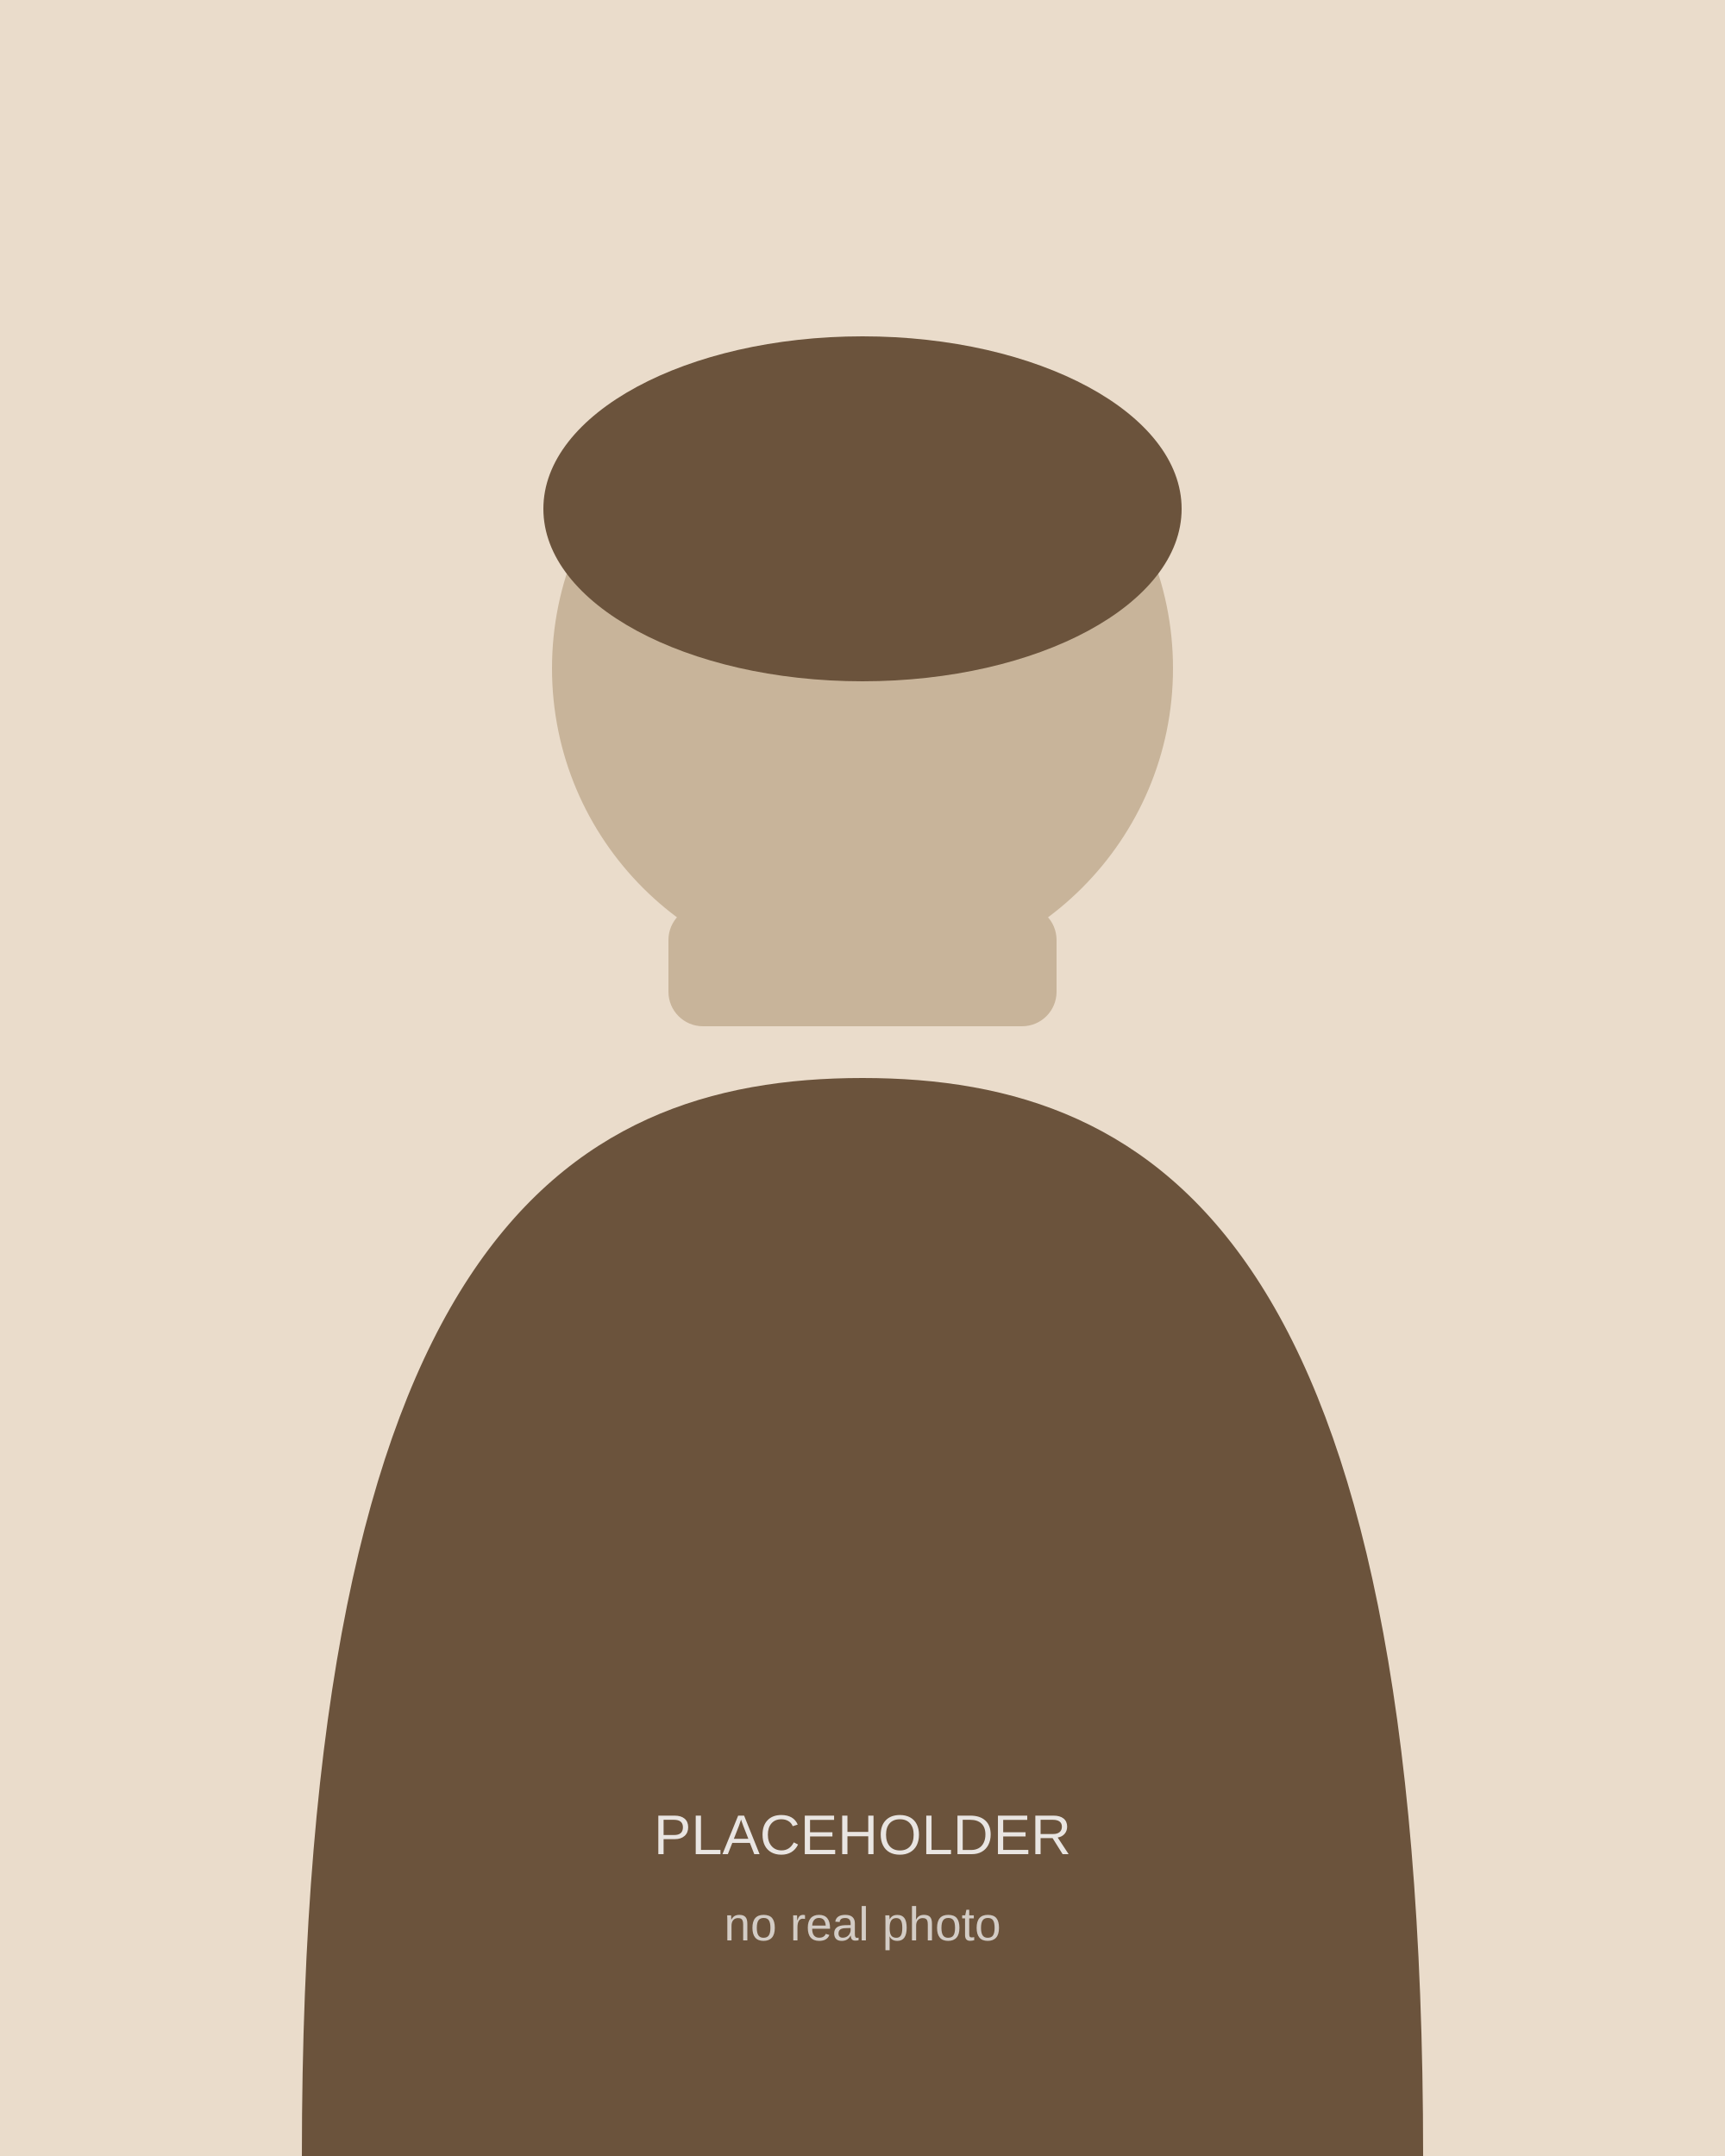
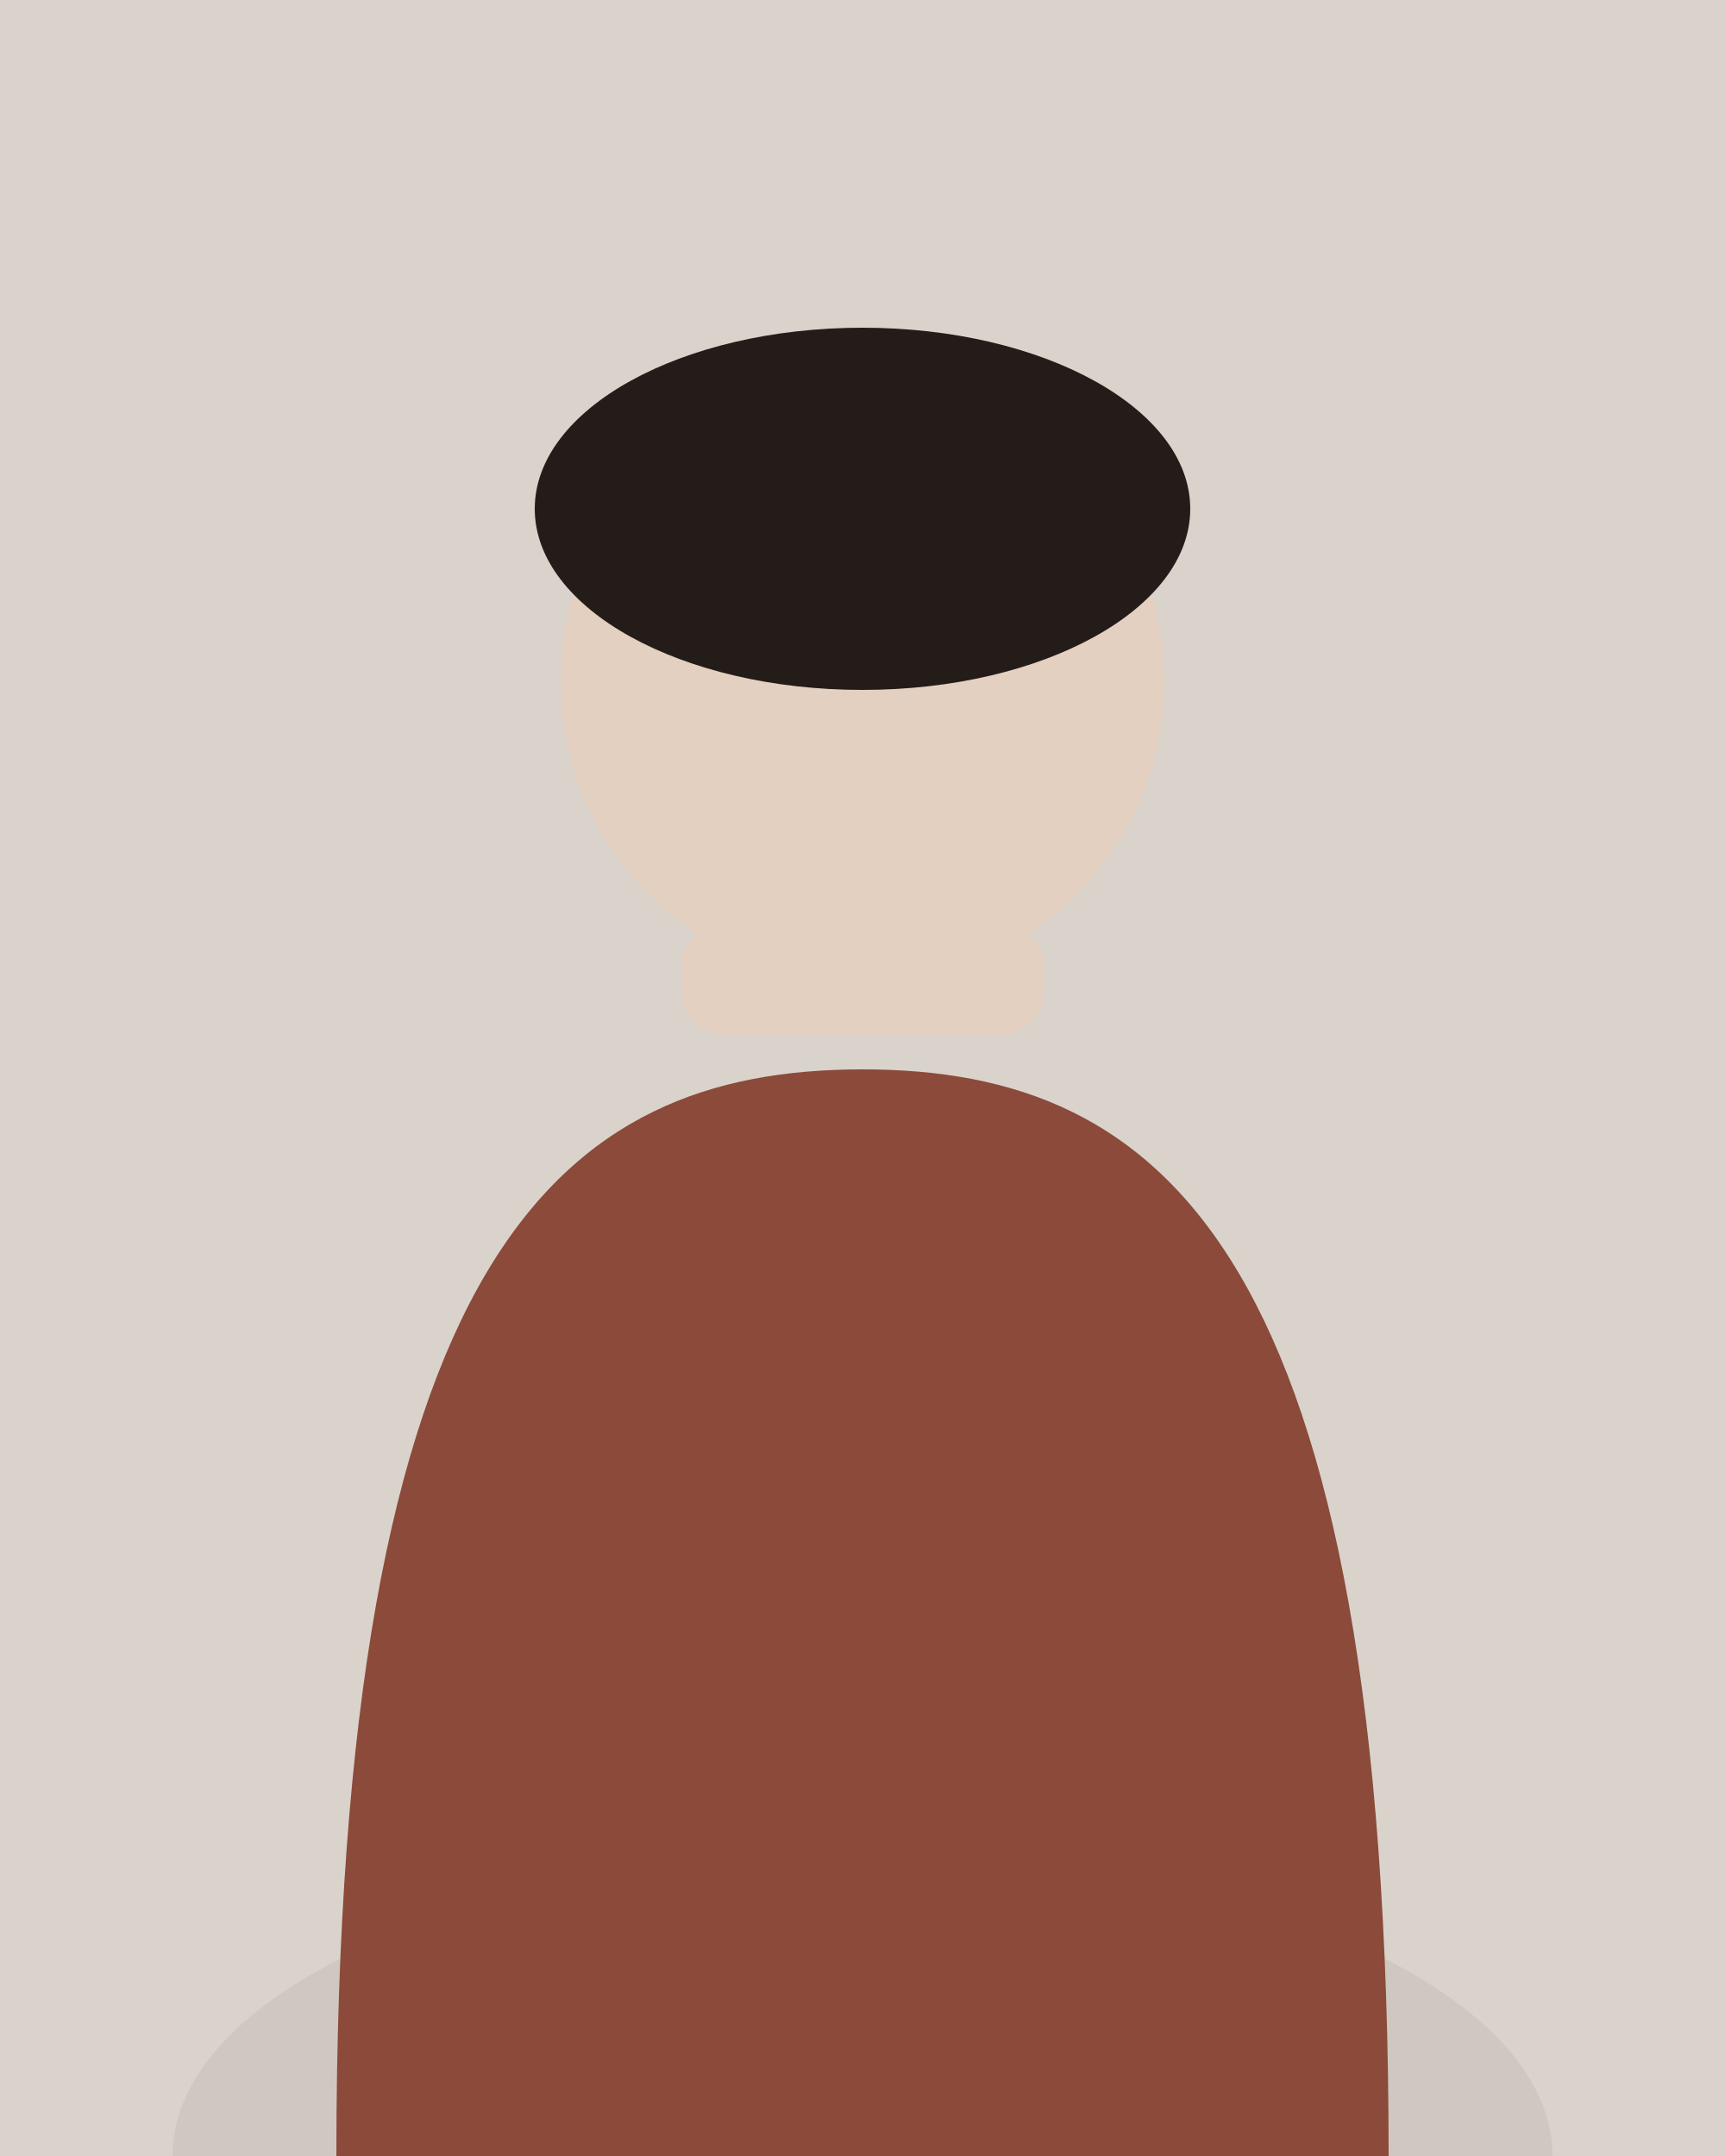
- <svg xmlns="http://www.w3.org/2000/svg" viewBox="0 0 400 500" role="img" aria-label="Clothed portrait placeholder">
-   <rect width="400" height="500" fill="#eadccb" />
-   <circle cx="200" cy="155" r="72" fill="#c8b49a" />
-   <ellipse cx="200" cy="118" rx="74" ry="40" fill="#6b533c" />
-   <path d="M70 500 C70 290 130 250 200 250 C270 250 330 290 330 500" fill="#6b533c" />
-   <rect x="155" y="210" width="90" height="28" rx="8" fill="#c8b49a" />
-   <text x="200" y="430" text-anchor="middle" font-family="Arial" font-size="13" fill="#ffffff" opacity="0.85">PLACEHOLDER</text>
-   <text x="200" y="450" text-anchor="middle" font-family="Arial" font-size="11" fill="#ffffff" opacity="0.7">no real photo</text>
+ <svg xmlns="http://www.w3.org/2000/svg" viewBox="0 0 400 500">
+   <rect width="400" height="500" fill="#d9d3cc" />
+   <ellipse cx="200" cy="500" rx="160" ry="70" fill="#cfc8c0" />
+   <path d="M78 500 C78 290 130 248 200 248 C270 248 322 290 322 500" fill="#8b4a3a" />
+   <circle cx="200" cy="158" r="70" fill="#e3d0c0" />
+   <ellipse cx="200" cy="118" rx="76" ry="42" fill="#241c18" />
+   <rect x="158" y="214" width="84" height="26" rx="10" fill="#e3d0c0" />
</svg>
